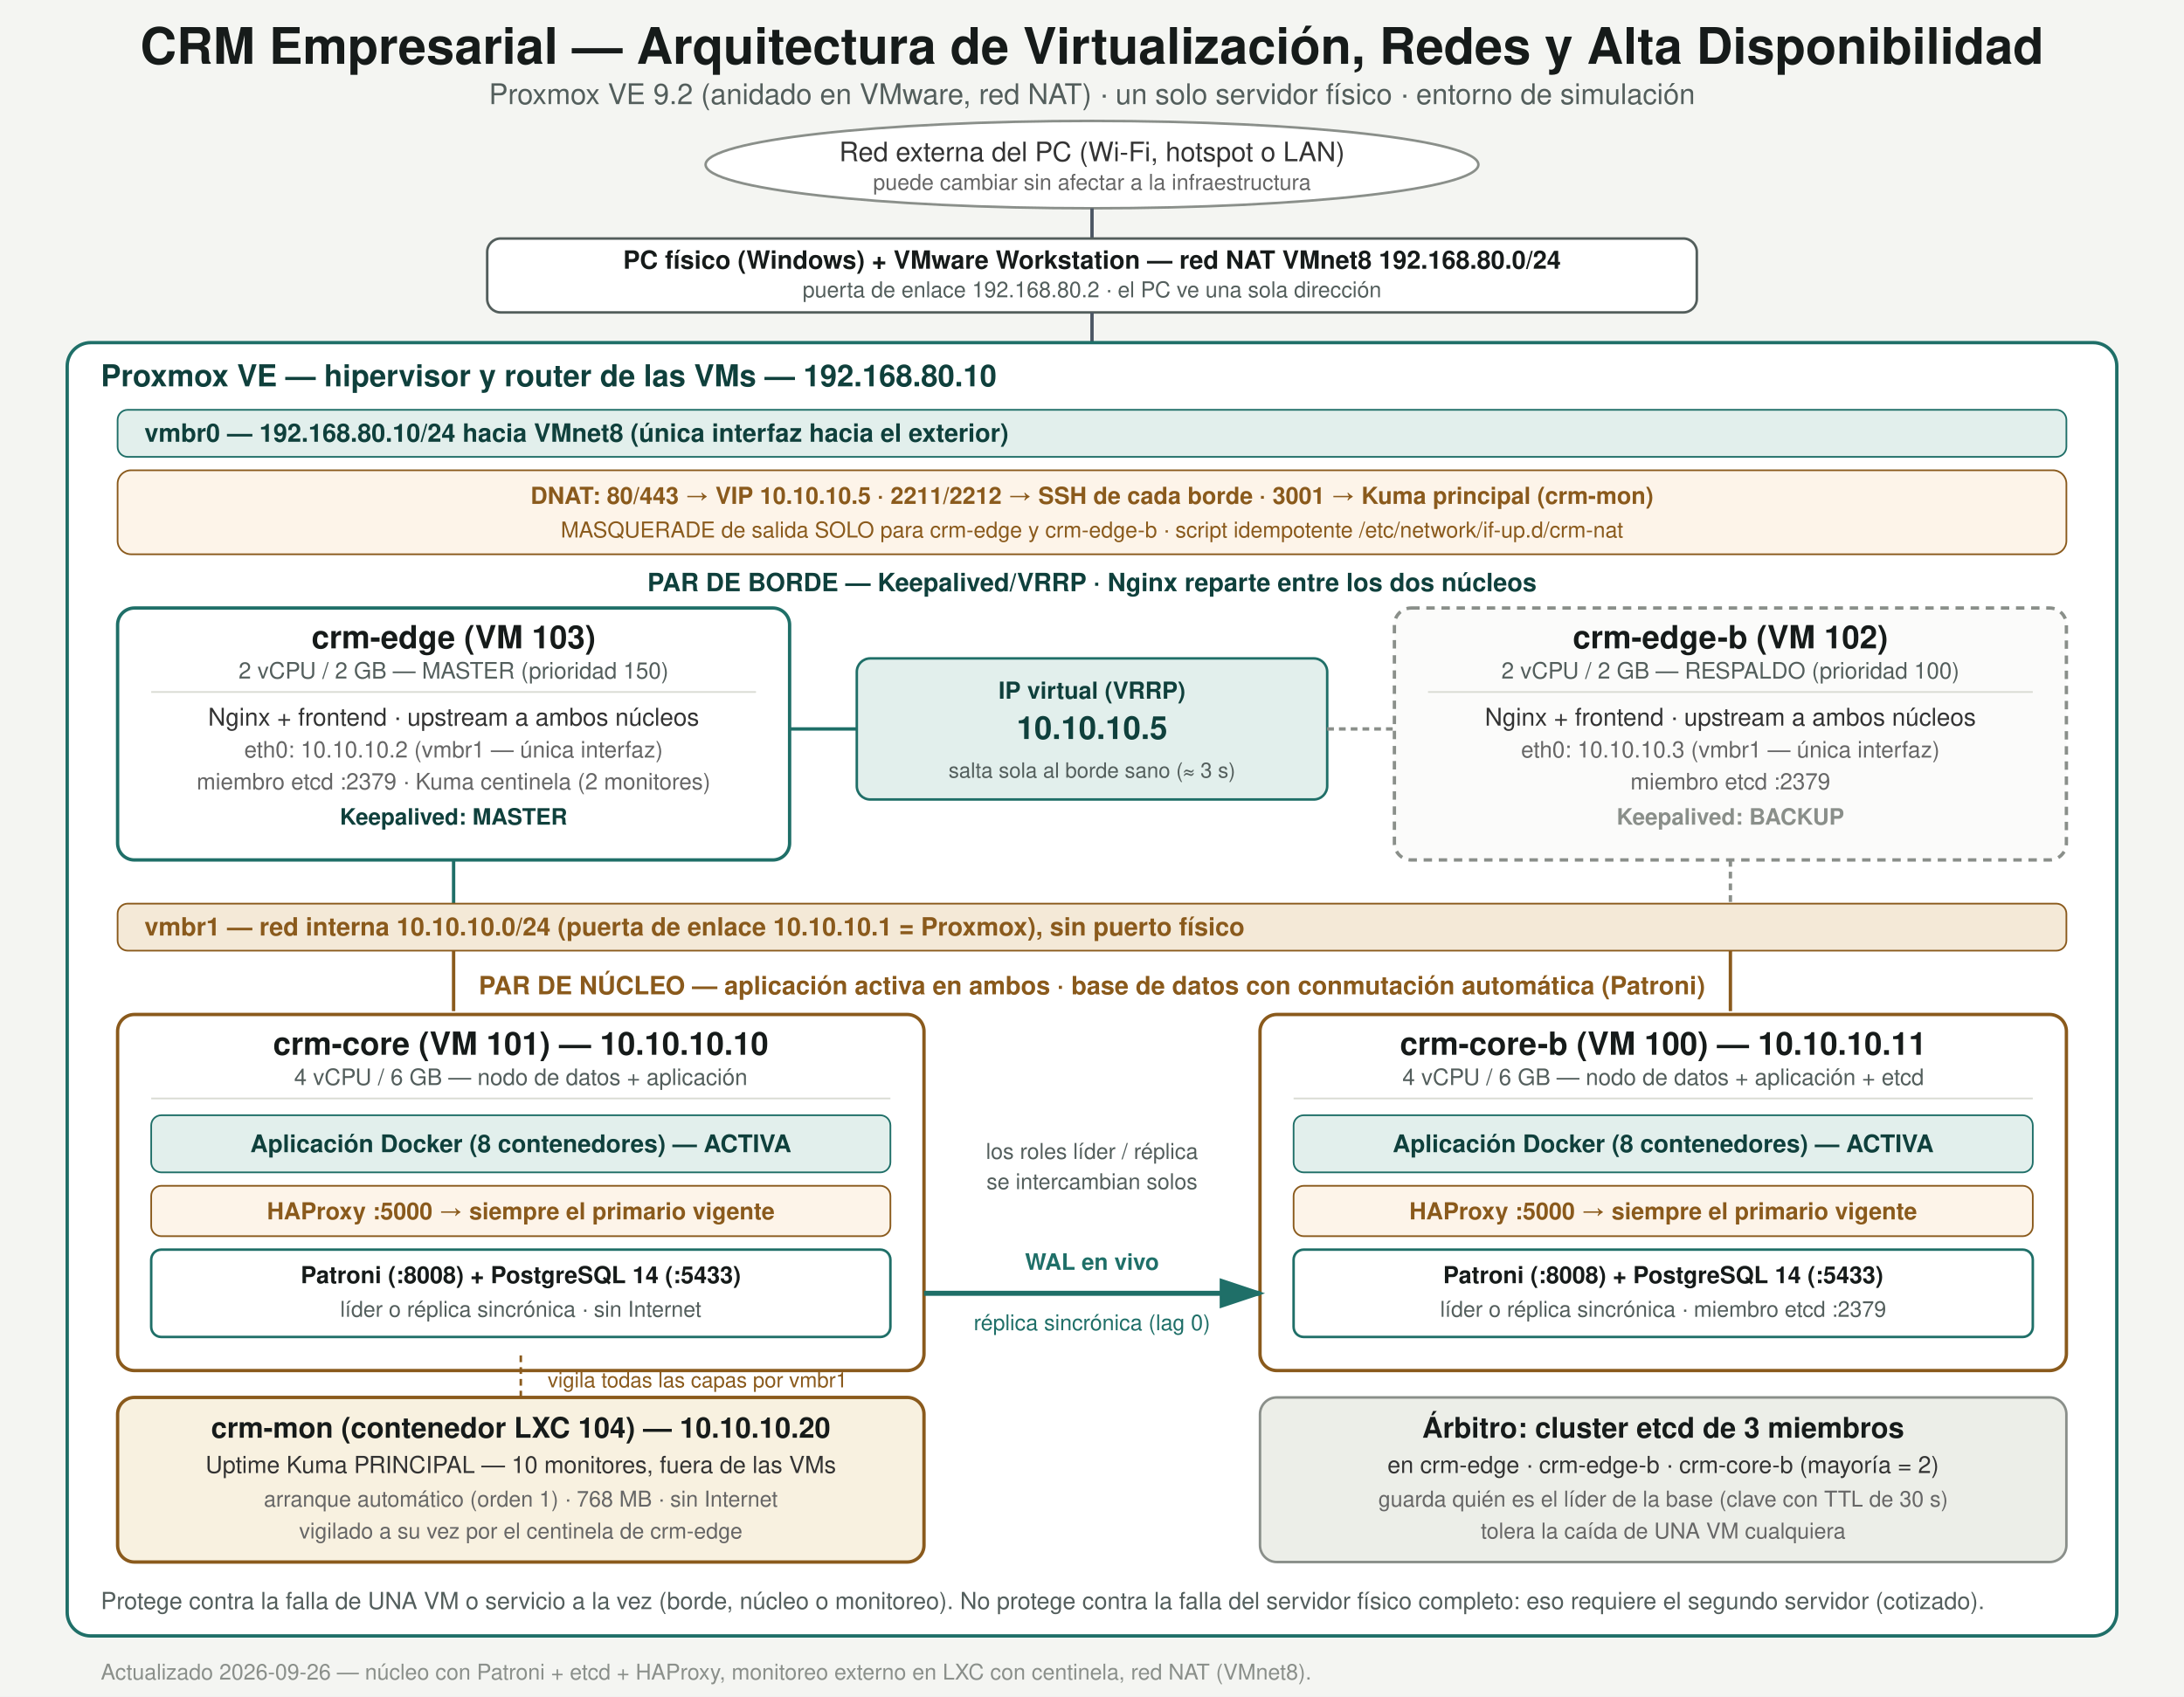
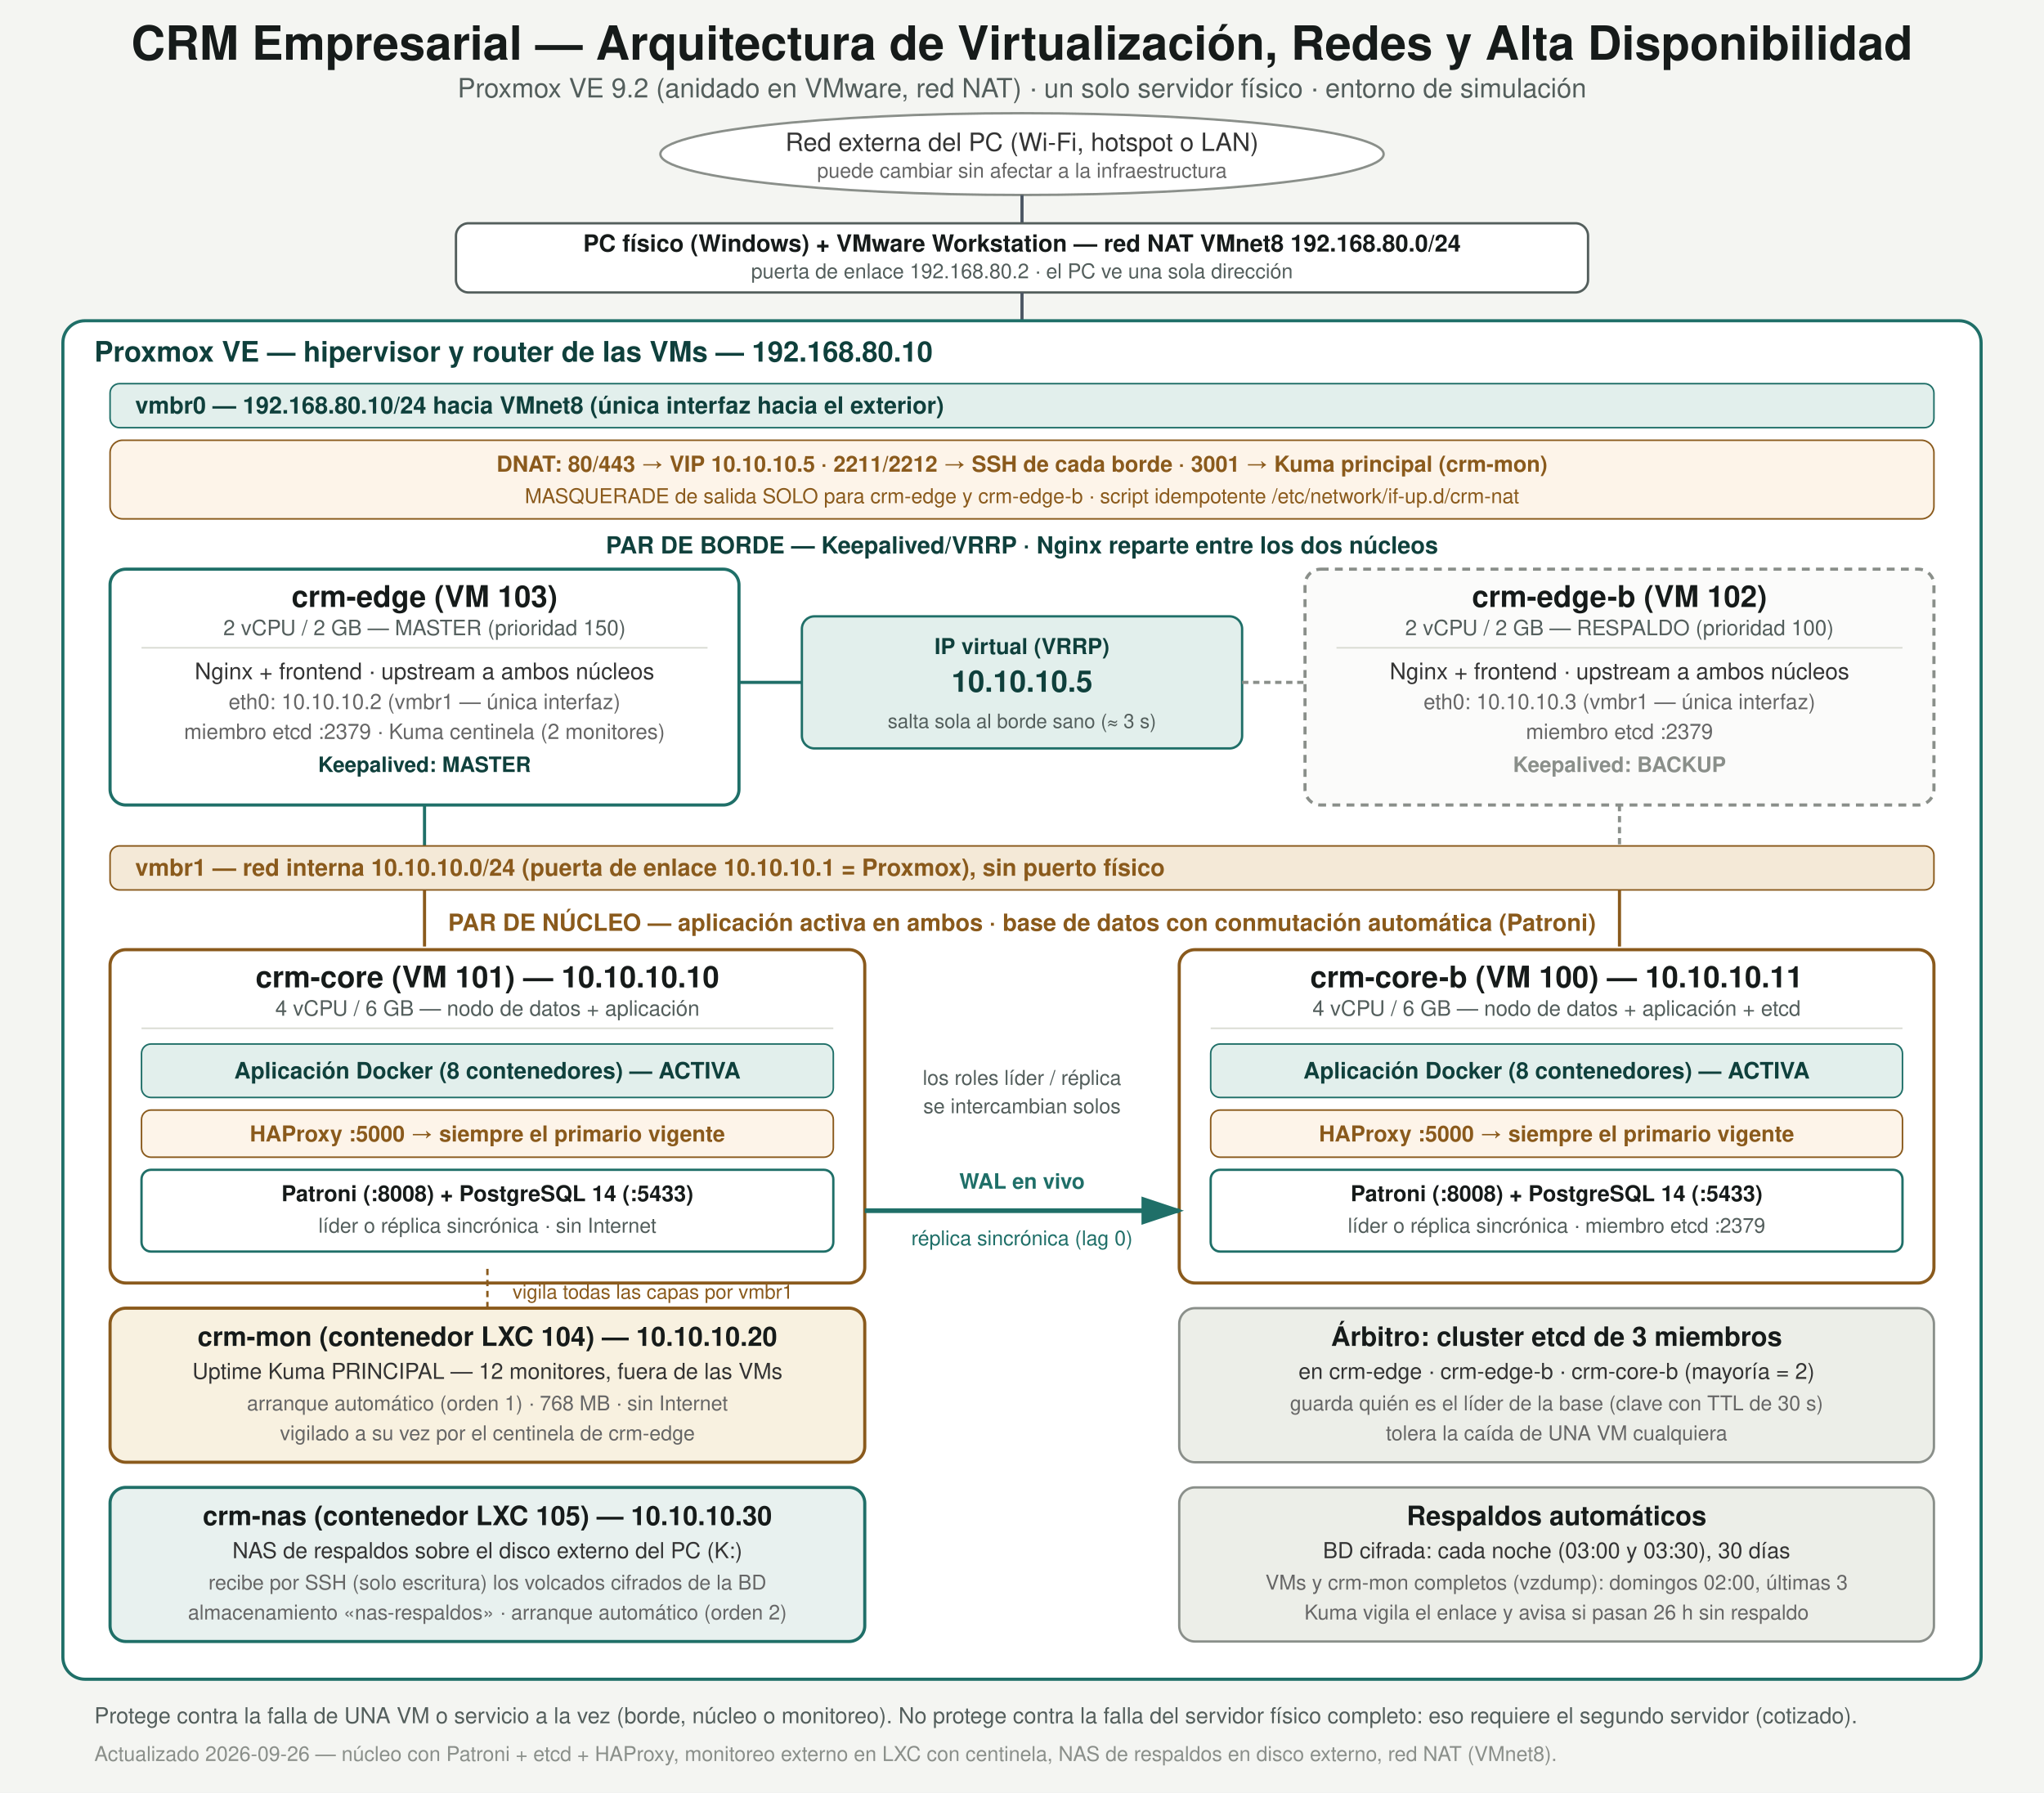
- <svg xmlns="http://www.w3.org/2000/svg" viewBox="0 0 1300 1010" font-family="Segoe UI, Helvetica, Arial, sans-serif">
-   <rect width="1300" height="1010" fill="#f4f5f2" />
+ <svg xmlns="http://www.w3.org/2000/svg" viewBox="0 0 1300 1140" font-family="Segoe UI, Helvetica, Arial, sans-serif">
+   <rect width="1300" height="1140" fill="#f4f5f2" />
  <defs>
    <marker id="a" markerWidth="10" markerHeight="10" refX="8" refY="3" orient="auto">
      <path d="M0,0 L0,6 L9,3 z" fill="#8a5a1c" />
    </marker>
    <marker id="g" markerWidth="10" markerHeight="10" refX="8" refY="3" orient="auto">
      <path d="M0,0 L0,6 L9,3 z" fill="#1f6f68" />
    </marker>
  </defs>
  <text x="650" y="38" text-anchor="middle" font-size="30" font-weight="700" fill="#161b1a">CRM Empresarial — Arquitectura de Virtualización, Redes y Alta Disponibilidad</text>
  <text x="650" y="62" text-anchor="middle" font-size="17" fill="#535e5c">Proxmox VE 9.2 (anidado en VMware, red NAT) · un solo servidor físico · entorno de simulación</text>
  <ellipse cx="650" cy="98" rx="230" ry="26" fill="#ffffff" stroke="#8a8f8a" stroke-width="1.5" />
  <text x="650" y="96" text-anchor="middle" font-size="16" fill="#333">Red externa del PC (Wi-Fi, hotspot o LAN)</text>
  <text x="650" y="113" text-anchor="middle" font-size="13" fill="#666">puede cambiar sin afectar a la infraestructura</text>
  <line x1="650" y1="124" x2="650" y2="142" stroke="#4b5563" stroke-width="2" />
  <rect x="290" y="142" width="720" height="44" rx="8" fill="#ffffff" stroke="#535e5c" stroke-width="1.5" />
  <text x="650" y="160" text-anchor="middle" font-size="15" font-weight="700" fill="#161b1a">PC físico (Windows) + VMware Workstation — red NAT VMnet8 192.168.80.0/24</text>
  <text x="650" y="177" text-anchor="middle" font-size="13" fill="#535e5c">puerta de enlace 192.168.80.2 · el PC ve una sola dirección</text>
  <line x1="650" y1="186" x2="650" y2="204" stroke="#4b5563" stroke-width="2" />
-   <rect x="40" y="204" width="1220" height="770" rx="14" fill="#ffffff" stroke="#1f6f68" stroke-width="2" />
+   <rect x="40" y="204" width="1220" height="864" rx="14" fill="#ffffff" stroke="#1f6f68" stroke-width="2" />
  <text x="60" y="230" font-size="18" font-weight="700" fill="#0f403c">Proxmox VE — hipervisor y router de las VMs — 192.168.80.10</text>
  <rect x="70" y="244" width="1160" height="28" rx="6" fill="#e2efec" stroke="#1f6f68" />
  <text x="86" y="263" font-size="15" font-weight="600" fill="#0f403c">vmbr0 — 192.168.80.10/24 hacia VMnet8 (única interfaz hacia el exterior)</text>
  <rect x="70" y="280" width="1160" height="50" rx="8" fill="#fdf4e9" stroke="#8a5a1c" />
  <text x="650" y="300" text-anchor="middle" font-size="14" font-weight="700" fill="#8a5a1c">DNAT: 80/443 → VIP 10.10.10.5 · 2211/2212 → SSH de cada borde · 3001 → Kuma principal (crm-mon)</text>
  <text x="650" y="320" text-anchor="middle" font-size="13" fill="#8a5a1c">MASQUERADE de salida SOLO para crm-edge y crm-edge-b · script idempotente /etc/network/if-up.d/crm-nat</text>
  <text x="650" y="352" text-anchor="middle" font-size="15" font-weight="700" fill="#0f403c">PAR DE BORDE — Keepalived/VRRP · Nginx reparte entre los dos núcleos</text>
  <rect x="70" y="362" width="400" height="150" rx="10" fill="#ffffff" stroke="#1f6f68" stroke-width="2" />
  <text x="270" y="386" text-anchor="middle" font-size="19" font-weight="700" fill="#161b1a">crm-edge (VM 103)</text>
  <text x="270" y="404" text-anchor="middle" font-size="13.5" fill="#535e5c">2 vCPU / 2 GB — MASTER (prioridad 150)</text>
  <line x1="90" y1="412" x2="450" y2="412" stroke="#d9dbd3" />
  <text x="270" y="432" text-anchor="middle" font-size="14.5" fill="#333">Nginx + frontend · upstream a ambos núcleos</text>
  <text x="270" y="451" text-anchor="middle" font-size="13.5" fill="#666">eth0: 10.10.10.2 (vmbr1 — única interfaz)</text>
  <text x="270" y="470" text-anchor="middle" font-size="13.5" fill="#666">miembro etcd :2379 · Kuma centinela (2 monitores)</text>
  <text x="270" y="491" text-anchor="middle" font-size="13.5" fill="#0f403c" font-weight="600">Keepalived: MASTER</text>
  <rect x="830" y="362" width="400" height="150" rx="10" fill="#fbfbfa" stroke="#8a8f8a" stroke-width="2" stroke-dasharray="5,4" />
  <text x="1030" y="386" text-anchor="middle" font-size="19" font-weight="700" fill="#161b1a">crm-edge-b (VM 102)</text>
  <text x="1030" y="404" text-anchor="middle" font-size="13.5" fill="#535e5c">2 vCPU / 2 GB — RESPALDO (prioridad 100)</text>
  <line x1="850" y1="412" x2="1210" y2="412" stroke="#d9dbd3" />
  <text x="1030" y="432" text-anchor="middle" font-size="14.5" fill="#333">Nginx + frontend · upstream a ambos núcleos</text>
  <text x="1030" y="451" text-anchor="middle" font-size="13.5" fill="#666">eth0: 10.10.10.3 (vmbr1 — única interfaz)</text>
  <text x="1030" y="470" text-anchor="middle" font-size="13.5" fill="#666">miembro etcd :2379</text>
  <text x="1030" y="491" text-anchor="middle" font-size="13.5" fill="#8a8f8a" font-weight="600">Keepalived: BACKUP</text>
  <rect x="510" y="392" width="280" height="84" rx="8" fill="#e2efec" stroke="#1f6f68" stroke-width="1.5" />
  <text x="650" y="416" text-anchor="middle" font-size="14" font-weight="700" fill="#0f403c">IP virtual (VRRP)</text>
  <text x="650" y="440" text-anchor="middle" font-size="19" font-weight="700" fill="#0f403c">10.10.10.5</text>
  <text x="650" y="463" text-anchor="middle" font-size="12.5" fill="#535e5c">salta sola al borde sano (≈ 3 s)</text>
  <line x1="470" y1="434" x2="510" y2="434" stroke="#1f6f68" stroke-width="2" />
  <line x1="790" y1="434" x2="830" y2="434" stroke="#8a8f8a" stroke-width="2" stroke-dasharray="4,3" />
  <line x1="270" y1="512" x2="270" y2="538" stroke="#1f6f68" stroke-width="2" />
  <line x1="1030" y1="512" x2="1030" y2="538" stroke="#8a8f8a" stroke-width="2" stroke-dasharray="4,3" />
  <rect x="70" y="538" width="1160" height="28" rx="6" fill="#f4e9d7" stroke="#8a5a1c" />
  <text x="86" y="557" font-size="15" font-weight="600" fill="#8a5a1c">vmbr1 — red interna 10.10.10.0/24 (puerta de enlace 10.10.10.1 = Proxmox), sin puerto físico</text>
  <text x="650" y="592" text-anchor="middle" font-size="15" font-weight="700" fill="#8a5a1c">PAR DE NÚCLEO — aplicación activa en ambos · base de datos con conmutación automática (Patroni)</text>
  <line x1="270" y1="566" x2="270" y2="602" stroke="#8a5a1c" stroke-width="2" />
  <line x1="1030" y1="566" x2="1030" y2="602" stroke="#8a5a1c" stroke-width="2" />
  <rect x="70" y="604" width="480" height="212" rx="10" fill="#ffffff" stroke="#8a5a1c" stroke-width="2" />
  <text x="310" y="628" text-anchor="middle" font-size="19" font-weight="700" fill="#161b1a">crm-core (VM 101) — 10.10.10.10</text>
  <text x="310" y="646" text-anchor="middle" font-size="13.5" fill="#535e5c">4 vCPU / 6 GB — nodo de datos + aplicación</text>
  <line x1="90" y1="654" x2="530" y2="654" stroke="#d9dbd3" />
  <rect x="90" y="664" width="440" height="34" rx="6" fill="#e2efec" stroke="#1f6f68" />
  <text x="310" y="686" text-anchor="middle" font-size="14.5" fill="#0f403c" font-weight="600">Aplicación Docker (8 contenedores) — ACTIVA</text>
  <rect x="90" y="706" width="440" height="30" rx="6" fill="#fdf4e9" stroke="#8a5a1c" />
  <text x="310" y="726" text-anchor="middle" font-size="14" fill="#8a5a1c" font-weight="600">HAProxy :5000 → siempre el primario vigente</text>
  <rect x="90" y="744" width="440" height="52" rx="6" fill="#ffffff" stroke="#1f6f68" stroke-width="1.5" />
  <text x="310" y="764" text-anchor="middle" font-size="14" fill="#161b1a" font-weight="700">Patroni (:8008) + PostgreSQL 14 (:5433)</text>
  <text x="310" y="784" text-anchor="middle" font-size="13" fill="#535e5c">líder o réplica sincrónica · sin Internet</text>
  <rect x="750" y="604" width="480" height="212" rx="10" fill="#ffffff" stroke="#8a5a1c" stroke-width="2" />
  <text x="990" y="628" text-anchor="middle" font-size="19" font-weight="700" fill="#161b1a">crm-core-b (VM 100) — 10.10.10.11</text>
  <text x="990" y="646" text-anchor="middle" font-size="13.5" fill="#535e5c">4 vCPU / 6 GB — nodo de datos + aplicación + etcd</text>
  <line x1="770" y1="654" x2="1210" y2="654" stroke="#d9dbd3" />
  <rect x="770" y="664" width="440" height="34" rx="6" fill="#e2efec" stroke="#1f6f68" />
  <text x="990" y="686" text-anchor="middle" font-size="14.5" fill="#0f403c" font-weight="600">Aplicación Docker (8 contenedores) — ACTIVA</text>
  <rect x="770" y="706" width="440" height="30" rx="6" fill="#fdf4e9" stroke="#8a5a1c" />
  <text x="990" y="726" text-anchor="middle" font-size="14" fill="#8a5a1c" font-weight="600">HAProxy :5000 → siempre el primario vigente</text>
  <rect x="770" y="744" width="440" height="52" rx="6" fill="#ffffff" stroke="#1f6f68" stroke-width="1.5" />
  <text x="990" y="764" text-anchor="middle" font-size="14" fill="#161b1a" font-weight="700">Patroni (:8008) + PostgreSQL 14 (:5433)</text>
  <text x="990" y="784" text-anchor="middle" font-size="13" fill="#535e5c">líder o réplica sincrónica · miembro etcd :2379</text>
  <path d="M 550 770 L 750 770" stroke="#1f6f68" stroke-width="3" fill="none" marker-end="url(#g)" />
  <text x="650" y="756" text-anchor="middle" font-size="13.5" fill="#1f6f68" font-weight="600">WAL en vivo</text>
  <text x="650" y="792" text-anchor="middle" font-size="13" fill="#1f6f68">réplica sincrónica (lag 0)</text>
  <text x="650" y="690" text-anchor="middle" font-size="13" fill="#535e5c">los roles líder / réplica</text>
  <text x="650" y="708" text-anchor="middle" font-size="13" fill="#535e5c">se intercambian solos</text>
  <rect x="70" y="832" width="480" height="98" rx="10" fill="#f8f1e0" stroke="#8a5a1c" stroke-width="2" />
  <text x="310" y="856" text-anchor="middle" font-size="17" font-weight="700" fill="#161b1a">crm-mon (contenedor LXC 104) — 10.10.10.20</text>
-   <text x="310" y="877" text-anchor="middle" font-size="14" fill="#333">Uptime Kuma PRINCIPAL — 10 monitores, fuera de las VMs</text>
+   <text x="310" y="877" text-anchor="middle" font-size="14" fill="#333">Uptime Kuma PRINCIPAL — 12 monitores, fuera de las VMs</text>
  <text x="310" y="897" text-anchor="middle" font-size="13" fill="#666">arranque automático (orden 1) · 768 MB · sin Internet</text>
  <text x="310" y="916" text-anchor="middle" font-size="13" fill="#666">vigilado a su vez por el centinela de crm-edge</text>
  <rect x="750" y="832" width="480" height="98" rx="10" fill="#eceee8" stroke="#8a8f8a" stroke-width="1.5" />
  <text x="990" y="856" text-anchor="middle" font-size="17" font-weight="700" fill="#161b1a">Árbitro: cluster etcd de 3 miembros</text>
  <text x="990" y="877" text-anchor="middle" font-size="14" fill="#333">en crm-edge · crm-edge-b · crm-core-b (mayoría = 2)</text>
  <text x="990" y="897" text-anchor="middle" font-size="13" fill="#666">guarda quién es el líder de la base (clave con TTL de 30 s)</text>
  <text x="990" y="916" text-anchor="middle" font-size="13" fill="#666">tolera la caída de UNA VM cualquiera</text>
  <line x1="310" y1="832" x2="310" y2="806" stroke="#8a5a1c" stroke-width="1.5" stroke-dasharray="4,3" />
  <text x="326" y="826" font-size="12.5" fill="#8a5a1c">vigila todas las capas por vmbr1</text>
-   <text x="60" y="958" font-size="14" fill="#535e5c">Protege contra la falla de UNA VM o servicio a la vez (borde, núcleo o monitoreo). No protege contra la falla del servidor físico completo: eso requiere el segundo servidor (cotizado).</text>
-   <text x="60" y="1000" font-size="13" fill="#8a8f8a">Actualizado 2026-09-26 — núcleo con Patroni + etcd + HAProxy, monitoreo externo en LXC con centinela, red NAT (VMnet8).</text>
+   <rect x="70" y="946" width="480" height="98" rx="10" fill="#e8f1ef" stroke="#1f6f68" stroke-width="2" />
+   <text x="310" y="970" text-anchor="middle" font-size="17" font-weight="700" fill="#161b1a">crm-nas (contenedor LXC 105) — 10.10.10.30</text>
+   <text x="310" y="991" text-anchor="middle" font-size="14" fill="#333">NAS de respaldos sobre el disco externo del PC (K:)</text>
+   <text x="310" y="1011" text-anchor="middle" font-size="13" fill="#666">recibe por SSH (solo escritura) los volcados cifrados de la BD</text>
+   <text x="310" y="1030" text-anchor="middle" font-size="13" fill="#666">almacenamiento «nas-respaldos» · arranque automático (orden 2)</text>
+   <rect x="750" y="946" width="480" height="98" rx="10" fill="#eceee8" stroke="#8a8f8a" stroke-width="1.5" />
+   <text x="990" y="970" text-anchor="middle" font-size="17" font-weight="700" fill="#161b1a">Respaldos automáticos</text>
+   <text x="990" y="991" text-anchor="middle" font-size="14" fill="#333">BD cifrada: cada noche (03:00 y 03:30), 30 días</text>
+   <text x="990" y="1011" text-anchor="middle" font-size="13" fill="#666">VMs y crm-mon completos (vzdump): domingos 02:00, últimas 3</text>
+   <text x="990" y="1030" text-anchor="middle" font-size="13" fill="#666">Kuma vigila el enlace y avisa si pasan 26 h sin respaldo</text>
+   <text x="60" y="1096" font-size="14" fill="#535e5c">Protege contra la falla de UNA VM o servicio a la vez (borde, núcleo o monitoreo). No protege contra la falla del servidor físico completo: eso requiere el segundo servidor (cotizado).</text>
+   <text x="60" y="1120" font-size="13" fill="#8a8f8a">Actualizado 2026-09-26 — núcleo con Patroni + etcd + HAProxy, monitoreo externo en LXC con centinela, NAS de respaldos en disco externo, red NAT (VMnet8).</text>
</svg>
